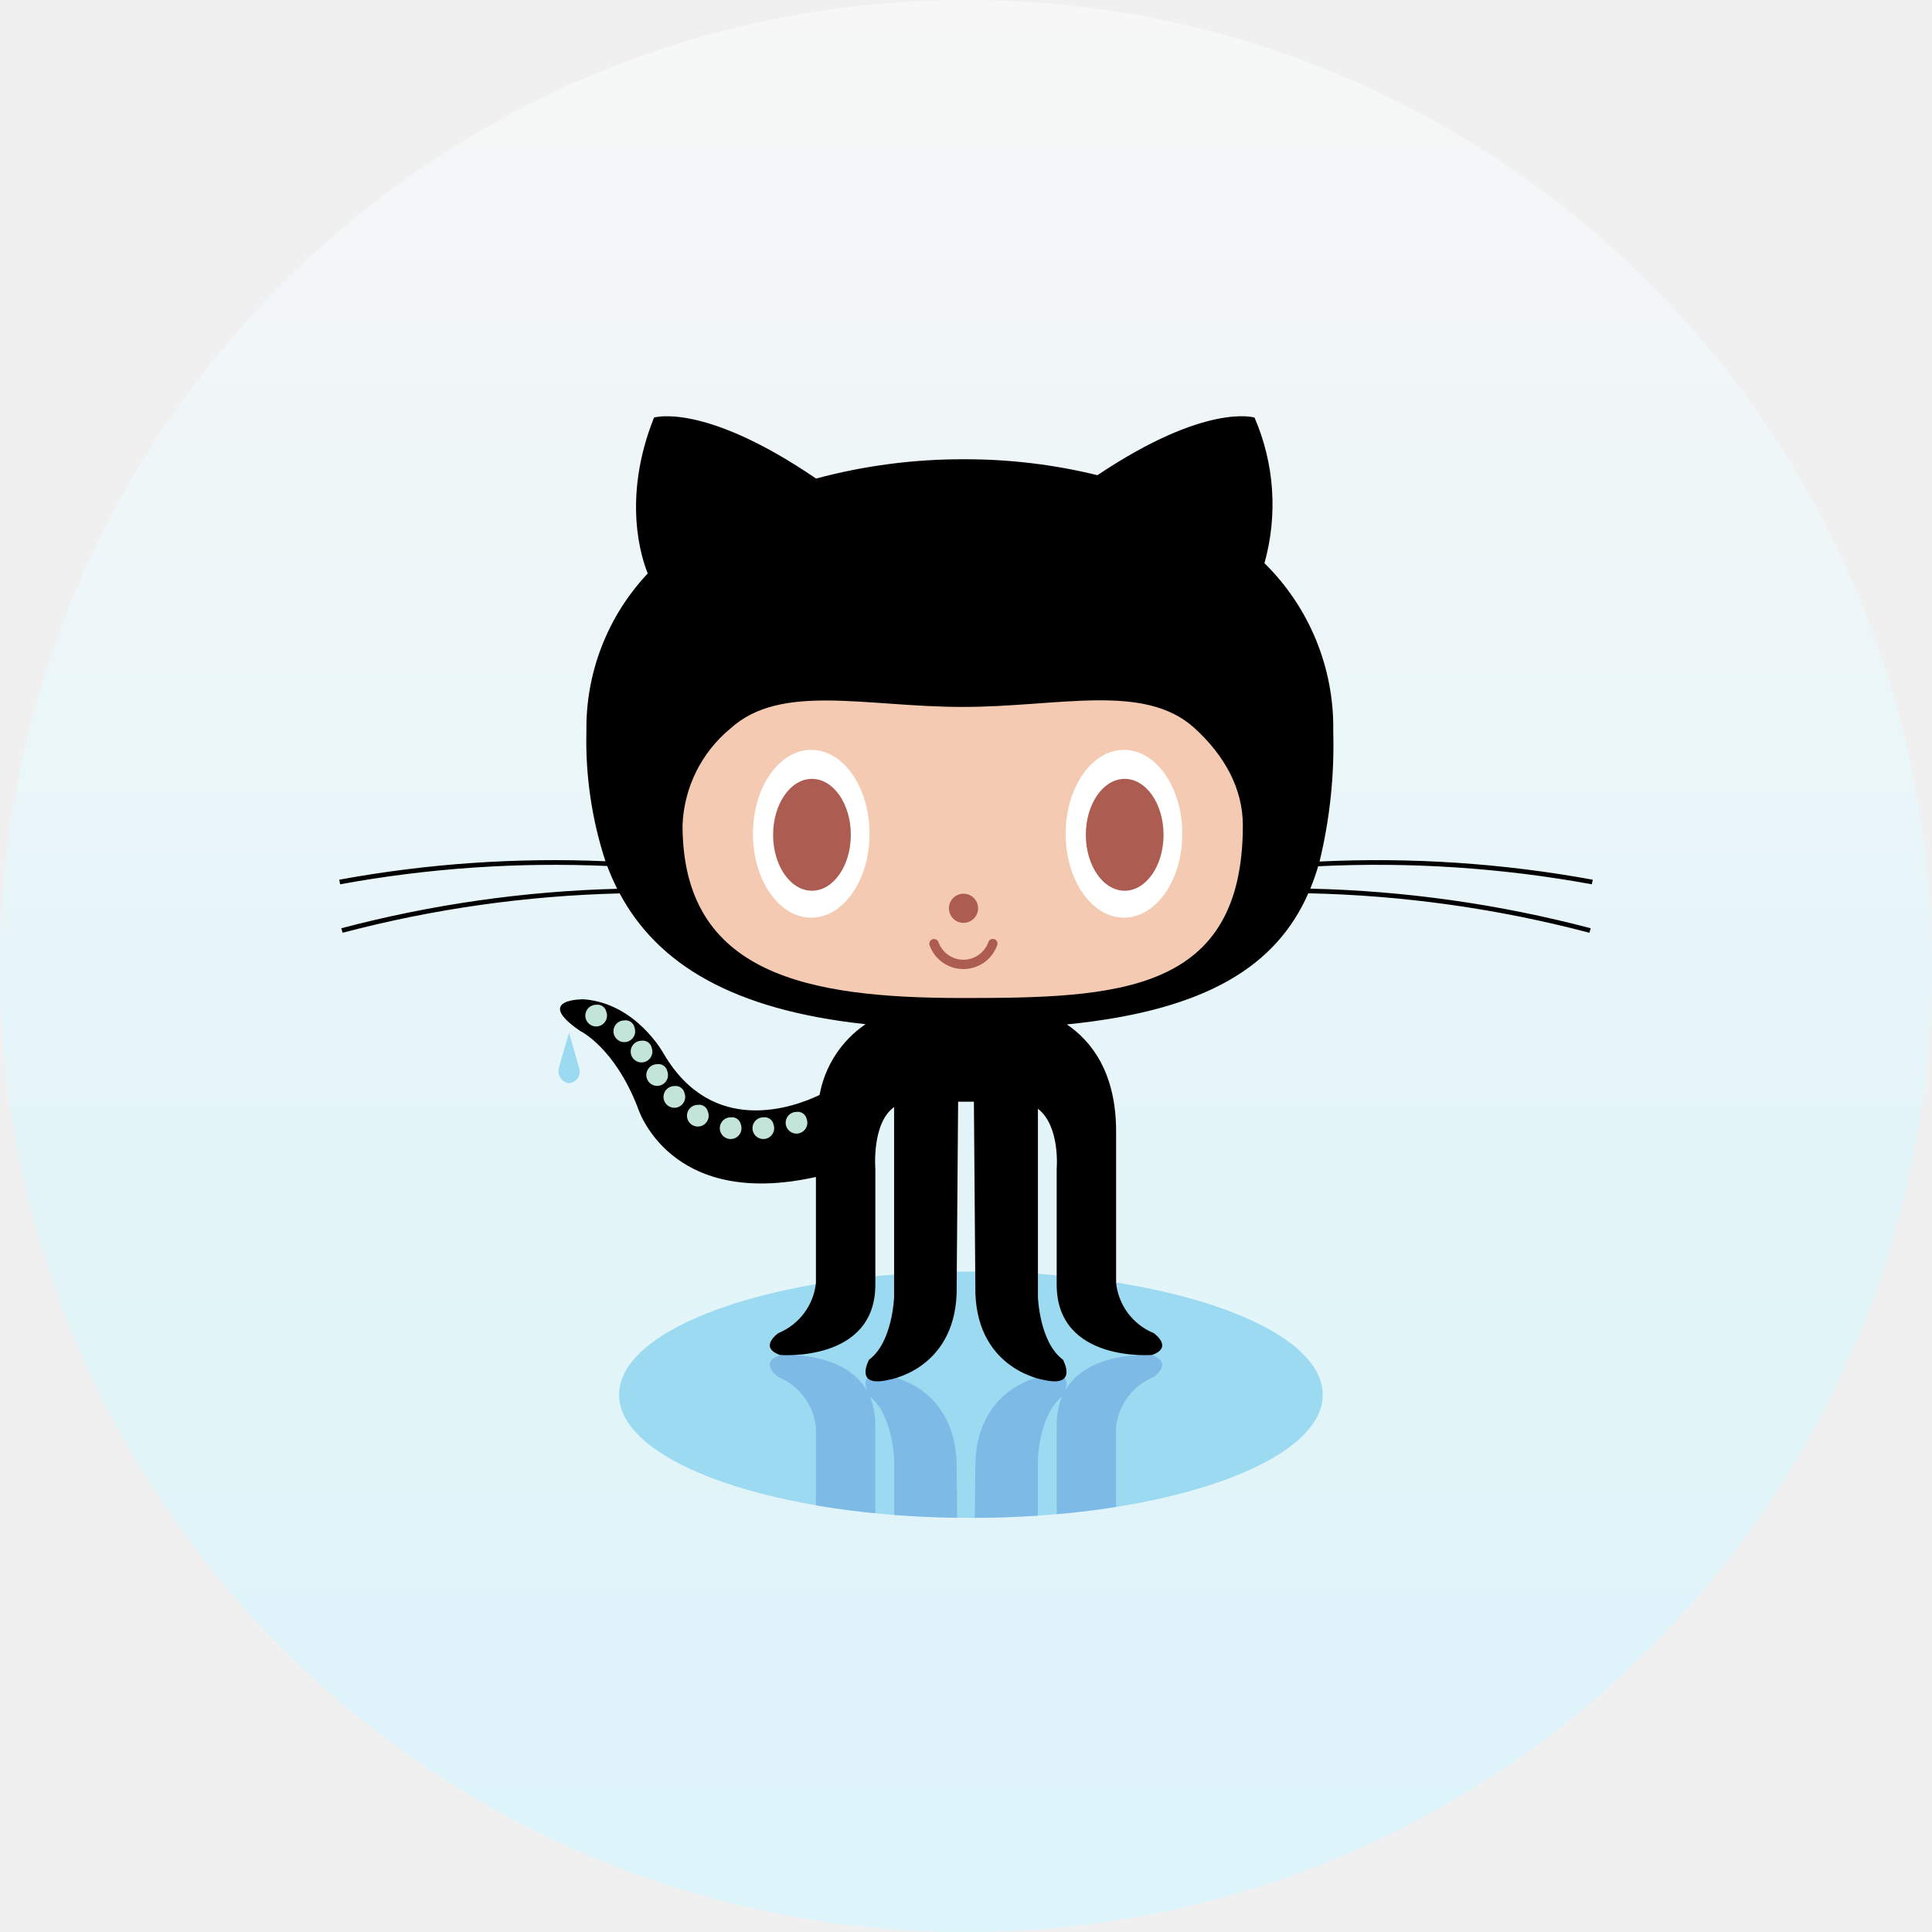
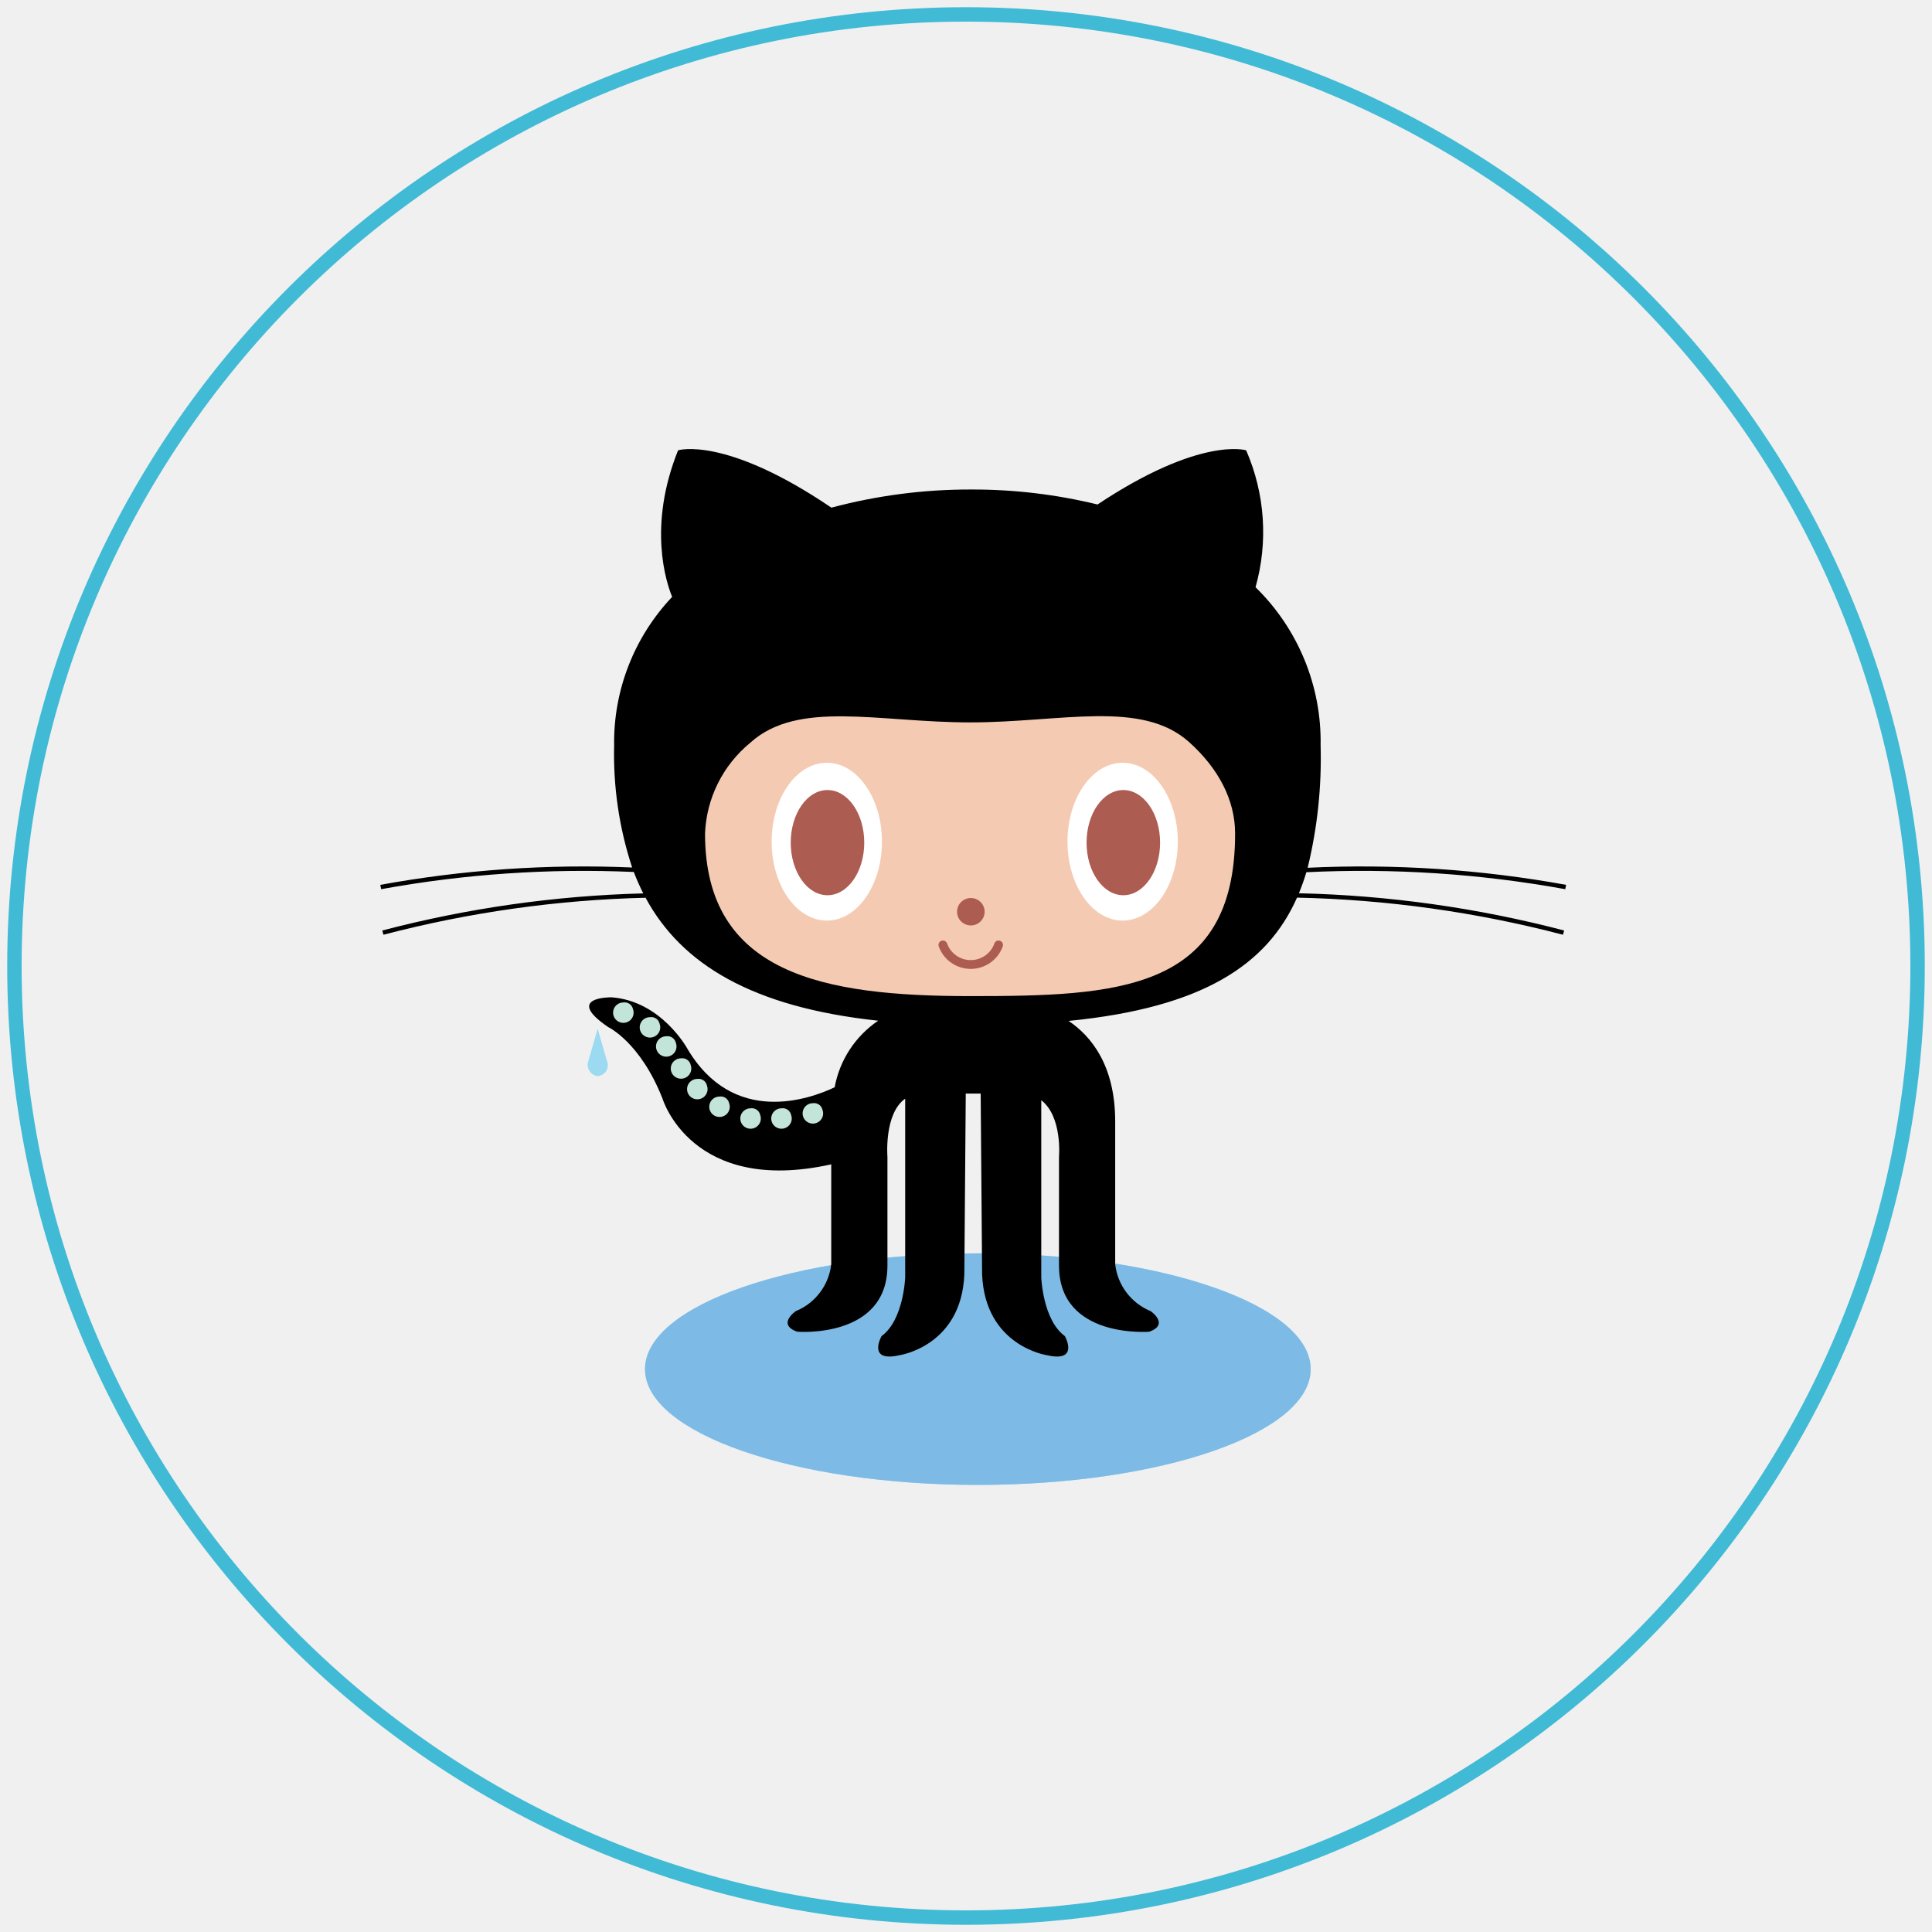
- <svg xmlns="http://www.w3.org/2000/svg" id="Layer_1" data-name="Layer 1" viewBox="0 0 168 168">
-   <defs>
-     <style>
-       .cls-1 {
-         fill: none;
-       }
- 
-       .cls-2 {
-         fill: url(#New_Gradient_Swatch_1);
-       }
- 
-       .cls-3 {
-         fill: #9cdaf1;
-       }
- 
-       .cls-4 {
-         clip-path: url(#clip-path);
-       }
- 
-       .cls-5 {
-         fill: #7dbbe6;
-       }
- 
-       .cls-6 {
-         fill: #f4cbb2;
-       }
- 
-       .cls-7 {
-         fill: #fff;
-       }
- 
-       .cls-8 {
-         fill: #ad5c51;
-       }
- 
-       .cls-9 {
-         fill: #c3e4d8;
-       }
-     </style>
-     <linearGradient id="New_Gradient_Swatch_1" data-name="New Gradient Swatch 1" x1="84" y1="168" x2="84" gradientUnits="userSpaceOnUse">
-       <stop offset="0" stop-color="#dcf4fa" />
-       <stop offset="0.454" stop-color="#e5f5f9" />
-       <stop offset="1" stop-color="#f7f7f7" />
-     </linearGradient>
-     <clipPath id="clip-path" transform="translate(-746.4972 -437.5322)">
-       <path class="cls-1" d="M817.762,577.978a9.506,9.506,0,0,0,3.998,6.156l17.505-.02c2.118-1.438,4.283-4.16,4.283-9.303V561.624a5.32,5.32,0,0,1,3.263-4.35s1.766-1.224-.137-1.903c0,0-8.293-.682-8.293,6.117v10.06s0.328,3.708-1.631,5.234V564.366s0.135-3.942,2.175-5.438c0,0,1.359-2.446-1.631-1.768,0,0-5.71.816-5.981,7.477l-0.131,12.756h-1.373l-0.129-12.756c-0.272-6.662-5.981-7.477-5.981-7.477-2.991-.679-1.631,1.768-1.631,1.768,2.039,1.496,2.175,5.438,2.175,5.438v12.558c-1.96-1.386-1.631-5.376-1.631-5.376v-10.06c0-6.799-8.293-6.117-8.293-6.117-1.904.679-.137,1.903-0.137,1.903a5.32,5.32,0,0,1,3.263,4.35V570.85Z" />
-     </clipPath>
-   </defs>
-   <g>
-     <circle class="cls-2" cx="84" cy="84" r="84" />
-     <g>
-       <path class="cls-3" d="M861.518,558.813c0,5.914-13.698,10.707-30.594,10.707S800.33,564.727,800.33,558.813s13.697-10.708,30.595-10.708,30.594,4.794,30.594,10.708h0Zm0,0" transform="translate(-746.4972 -437.5322)" />
-       <g class="cls-4">
-         <path class="cls-5" d="M861.518,558.813c0,5.914-13.698,10.707-30.594,10.707S800.33,564.727,800.33,558.813s13.697-10.708,30.595-10.708,30.594,4.794,30.594,10.708h0Zm0,0" transform="translate(-746.4972 -437.5322)" />
+ <svg xmlns="http://www.w3.org/2000/svg" width="134px" height="134px" viewBox="0 0 134 134" version="1.1">
+   <defs />
+   <g id="Page-1" stroke="none" stroke-width="1" fill="none" fill-rule="evenodd">
+     <g id="Desktop-HD" transform="translate(-1063, -161)">
+       <g id="github_ic" transform="translate(1064, 162)">
+         <g id="Oval" stroke="#41BAD5">
+           <circle cx="66" cy="66" r="66" />
+         </g>
+         <g id="community_github" transform="translate(25, 30)" fill-rule="nonzero">
+           <g id="Group">
+             <path d="M64.907,63.961 C64.907,68.396 54.571,71.991 41.822,71.991 C29.074,71.991 18.737,68.396 18.737,63.961 C18.737,59.525 29.072,55.929 41.822,55.929 C54.572,55.929 64.907,59.525 64.907,63.961 L64.907,63.961 L64.907,63.961 Z" id="Shape" fill="#9CDAF1" />
+             <path d="M64.907,63.961 C64.907,68.396 54.571,71.991 41.822,71.991 C29.074,71.991 18.737,68.396 18.737,63.961 C18.737,59.525 29.072,55.929 41.822,55.929 C54.572,55.929 64.907,59.525 64.907,63.961 L64.907,63.961 L64.907,63.961 Z" id="Shape" fill="#7DBBE6" />
+             <path d="M15.452,40.347 L14.786,42.655 C14.732,42.867 14.767,43.091 14.884,43.276 C15,43.462 15.188,43.592 15.403,43.637 C15.654,43.636 15.888,43.512 16.029,43.305 C16.169,43.098 16.197,42.836 16.103,42.604 L15.452,40.347 L15.452,40.347 L15.452,40.347 Z" id="Shape" fill="#9CDAF1" />
+             <path d="M82.562,30.672 L82.623,30.372 C76.713,29.298 70.698,28.9 64.697,29.186 C65.374,26.407 65.676,23.551 65.595,20.693 C65.667,16.578 64.035,12.614 61.082,9.729 C61.968,6.583 61.738,3.23 60.431,0.233 C60.431,0.233 57.271,-0.765 50.123,3.99 C47.255,3.291 44.312,2.942 41.359,2.951 C38.086,2.942 34.825,3.366 31.664,4.21 C24.287,-0.792 21.031,0.232 21.031,0.232 C18.905,5.515 20.219,9.427 20.619,10.398 C17.984,13.181 16.541,16.872 16.595,20.693 C16.523,23.568 16.946,26.434 17.844,29.168 C11.995,28.917 6.136,29.321 0.377,30.372 L0.438,30.672 C6.214,29.619 12.092,29.219 17.959,29.479 C18.152,29.985 18.371,30.481 18.616,30.964 C12.502,31.123 6.427,31.987 0.513,33.538 L0.597,33.832 C6.535,32.277 12.636,31.415 18.775,31.266 C21.265,35.879 26.174,38.859 34.908,39.795 C33.321,40.87 32.234,42.533 31.891,44.411 C30.202,45.215 24.855,47.175 21.647,41.69 C21.647,41.69 19.851,38.426 16.414,38.171 C16.414,38.171 13.079,38.12 16.183,40.236 C16.183,40.236 18.415,41.281 19.954,45.208 C19.954,45.208 21.962,51.907 31.653,49.757 L31.653,56.677 C31.496,58.13 30.551,59.382 29.191,59.939 C29.191,59.939 27.857,60.857 29.294,61.366 C29.294,61.366 35.551,61.876 35.551,56.779 L35.551,49.234 C35.551,49.234 35.303,46.241 36.782,45.202 L36.782,57.594 C36.782,57.594 36.68,60.551 35.141,61.672 C35.141,61.672 34.115,63.507 36.372,62.998 C36.372,62.998 40.68,62.386 40.885,57.39 L40.983,44.849 L42.018,44.849 L42.117,57.39 C42.322,62.386 46.63,62.998 46.63,62.998 C48.886,63.507 47.86,61.672 47.86,61.672 C46.322,60.551 46.22,57.594 46.22,57.594 L46.22,45.309 C47.697,46.453 47.45,49.234 47.45,49.234 L47.45,56.779 C47.45,61.876 53.707,61.366 53.707,61.366 C55.143,60.857 53.81,59.939 53.81,59.939 C52.45,59.382 51.505,58.13 51.348,56.677 L51.348,46.786 C51.348,42.93 49.715,40.888 48.117,39.809 C57.431,38.892 61.9,35.902 63.959,31.258 C70.188,31.391 76.379,32.256 82.404,33.832 L82.487,33.538 C76.477,31.965 70.303,31.098 64.09,30.955 C64.287,30.477 64.459,29.99 64.607,29.496 C70.617,29.202 76.642,29.597 82.562,30.672 L82.562,30.672 L82.562,30.672 Z" id="Shape" fill="#000000" />
+             <path d="M56.485,20.478 C58.491,22.285 59.665,24.466 59.665,26.816 C59.665,37.79 51.434,38.088 41.283,38.088 C31.13,38.088 22.9,36.568 22.9,26.816 C22.994,24.367 24.137,22.074 26.039,20.515 C29.344,17.516 34.938,19.104 41.283,19.104 C47.603,19.104 53.176,17.5 56.485,20.478 L56.485,20.478 L56.485,20.478 Z" id="Shape" fill="#F4CBB2" />
+             <path d="M35.17,27.376 C35.17,30.399 33.457,32.849 31.346,32.849 C29.234,32.849 27.52,30.398 27.52,27.376 C27.52,24.354 29.233,21.904 31.346,21.904 C33.458,21.904 35.17,24.354 35.17,27.376 L35.17,27.376 Z" id="Shape" fill="#FFFFFF" />
+             <path d="M33.943,27.445 C33.943,29.459 32.801,31.092 31.393,31.092 C29.984,31.092 28.843,29.459 28.843,27.445 C28.843,25.43 29.984,23.795 31.393,23.795 C32.8,23.795 33.943,25.429 33.943,27.445 L33.943,27.445 Z" id="Shape" fill="#AD5C51" />
+             <path d="M55.69,27.376 C55.69,30.399 53.977,32.849 51.864,32.849 C49.752,32.849 48.04,30.398 48.04,27.376 C48.04,24.354 49.753,21.904 51.864,21.904 C53.976,21.904 55.69,24.354 55.69,27.376 L55.69,27.376 Z" id="Shape" fill="#FFFFFF" />
+             <path d="M54.462,27.445 C54.462,29.459 53.32,31.092 51.912,31.092 C50.504,31.092 49.362,29.459 49.362,27.445 C49.362,25.43 50.504,23.795 51.912,23.795 C53.32,23.795 54.462,25.429 54.462,27.445 L54.462,27.445 Z" id="Shape" fill="#AD5C51" />
+             <path d="M42.293,32.236 C42.293,32.761 41.865,33.187 41.337,33.187 C40.809,33.187 40.38,32.761 40.38,32.236 C40.38,31.711 40.808,31.285 41.337,31.285 C41.59,31.285 41.834,31.385 42.013,31.564 C42.193,31.742 42.293,31.984 42.293,32.236 L42.293,32.236 L42.293,32.236 Z" id="Shape" fill="#AD5C51" />
+             <path d="M39.108,34.64 C39.072,34.537 39.093,34.422 39.164,34.339 C39.236,34.256 39.346,34.217 39.454,34.237 C39.562,34.257 39.652,34.333 39.688,34.436 C39.933,35.128 40.591,35.591 41.329,35.591 C42.067,35.591 42.725,35.128 42.97,34.436 C43.026,34.277 43.202,34.193 43.362,34.25 C43.522,34.306 43.606,34.481 43.549,34.64 C43.217,35.575 42.327,36.201 41.329,36.201 C40.33,36.201 39.441,35.575 39.108,34.64 L39.108,34.64 L39.108,34.64 Z" id="Shape" fill="#AD5C51" />
+             <path d="M17.902,38.987 C18.011,39.277 17.918,39.604 17.673,39.794 C17.427,39.985 17.085,39.994 16.829,39.818 C16.573,39.641 16.462,39.32 16.555,39.025 C16.647,38.729 16.923,38.528 17.234,38.528 C17.544,38.482 17.836,38.683 17.902,38.987 L17.902,38.987 L17.902,38.987 Z" id="Shape" fill="#C3E4D8" />
+             <path d="M19.749,40.006 C19.859,40.296 19.766,40.624 19.521,40.815 C19.275,41.006 18.933,41.016 18.676,40.839 C18.419,40.663 18.308,40.341 18.401,40.045 C18.494,39.749 18.769,39.548 19.081,39.548 C19.39,39.502 19.682,39.703 19.749,40.006 L19.749,40.006 Z" id="Shape" fill="#C3E4D8" />
+             <path d="M20.877,41.333 C20.986,41.623 20.894,41.949 20.648,42.14 C20.402,42.33 20.061,42.339 19.805,42.163 C19.549,41.987 19.438,41.666 19.53,41.37 C19.623,41.075 19.898,40.874 20.21,40.873 C20.519,40.828 20.811,41.029 20.877,41.333 L20.877,41.333 Z" id="Shape" fill="#C3E4D8" />
+             <path d="M21.903,42.862 C22.012,43.152 21.919,43.479 21.673,43.669 C21.427,43.859 21.086,43.869 20.83,43.692 C20.574,43.516 20.463,43.195 20.556,42.899 C20.649,42.604 20.925,42.403 21.236,42.403 C21.545,42.358 21.837,42.558 21.903,42.862 L21.903,42.862 L21.903,42.862 Z" id="Shape" fill="#C3E4D8" />
+             <path d="M23.032,44.29 C23.141,44.58 23.048,44.907 22.802,45.098 C22.557,45.288 22.215,45.297 21.959,45.121 C21.703,44.945 21.592,44.623 21.685,44.328 C21.778,44.032 22.053,43.831 22.365,43.831 C22.674,43.786 22.966,43.986 23.032,44.29 L23.032,44.29 Z" id="Shape" fill="#C3E4D8" />
+             <path d="M24.571,45.513 C24.681,45.803 24.588,46.131 24.343,46.321 C24.097,46.512 23.755,46.522 23.499,46.346 C23.242,46.17 23.131,45.848 23.224,45.552 C23.316,45.257 23.592,45.055 23.904,45.055 C24.213,45.009 24.504,45.21 24.571,45.513 L24.571,45.513 Z" id="Shape" fill="#C3E4D8" />
+             <path d="M26.725,46.33 C26.835,46.62 26.742,46.947 26.496,47.137 C26.25,47.328 25.908,47.337 25.652,47.161 C25.396,46.984 25.285,46.663 25.378,46.367 C25.471,46.071 25.747,45.87 26.058,45.87 C26.368,45.825 26.659,46.026 26.725,46.33 L26.725,46.33 L26.725,46.33 Z" id="Shape" fill="#C3E4D8" />
+             <path d="M28.87,46.33 C28.979,46.62 28.886,46.947 28.64,47.137 C28.395,47.328 28.053,47.337 27.797,47.161 C27.541,46.984 27.429,46.663 27.523,46.367 C27.616,46.071 27.891,45.87 28.203,45.87 C28.512,45.825 28.804,46.026 28.87,46.33 L28.87,46.33 L28.87,46.33 Z" id="Shape" fill="#C3E4D8" />
+             <path d="M31.046,45.975 C31.155,46.265 31.063,46.592 30.817,46.782 C30.571,46.972 30.229,46.982 29.973,46.805 C29.717,46.629 29.606,46.307 29.699,46.012 C29.792,45.716 30.068,45.515 30.379,45.515 C30.688,45.47 30.98,45.671 31.046,45.975 L31.046,45.975 L31.046,45.975 Z" id="Shape" fill="#C3E4D8" />
+           </g>
+         </g>
      </g>
-       <path class="cls-3" d="M795.976,527.328l-0.883,3.077a1.07,1.07,0,0,0,.818,1.309,1.003,1.003,0,0,0,.928-1.377l-0.863-3.009h0Zm0,0" transform="translate(-746.4972 -437.5322)" />
-       <path d="M884.917,514.428l0.081-.4a104.267,104.267,0,0,0-23.757-1.581,42.944,42.944,0,0,0,1.19-11.324,20.014,20.014,0,0,0-5.982-14.619,18.969,18.969,0,0,0-.863-12.662s-4.188-1.33-13.66,5.01a48.198,48.198,0,0,0-11.615-1.385,48.976,48.976,0,0,0-12.85,1.679c-9.776-6.67-14.092-5.304-14.092-5.304-2.817,7.044-1.075,12.259-.546,13.555a19.628,19.628,0,0,0-5.333,13.726,33.702,33.702,0,0,0,1.655,11.3,103.57,103.57,0,0,0-23.149,1.605l0.08,0.4a103.287,103.287,0,0,1,23.222-1.591,20.569,20.569,0,0,0,.87,1.981A104.709,104.709,0,0,0,776.177,518.25l0.111,0.392A104.596,104.596,0,0,1,800.38,515.22c3.3,6.151,9.806,10.124,21.381,11.372a9.508,9.508,0,0,0-3.998,6.156c-2.239,1.071-9.325,3.684-13.577-3.629,0,0-2.38-4.352-6.935-4.692,0,0-4.419-.068-0.306,2.754,0,0,2.957,1.393,4.997,6.63,0,0,2.661,8.931,15.505,6.066v9.226a5.32,5.32,0,0,1-3.263,4.35s-1.768,1.224.137,1.903c0,0,8.293.68,8.293-6.117v-10.06s-0.328-3.99,1.631-5.376v16.523s-0.135,3.942-2.175,5.438c0,0-1.36,2.446,1.631,1.768,0,0,5.71-.816,5.981-7.477l0.13-16.721h1.372l0.131,16.721c0.272,6.662,5.981,7.477,5.981,7.477,2.99,0.679,1.631-1.768,1.631-1.768-2.039-1.496-2.175-5.438-2.175-5.438V533.944c1.959,1.525,1.631,5.234,1.631,5.234v10.06c0,6.797,8.293,6.117,8.293,6.117,1.903-.679.137-1.903,0.137-1.903a5.32,5.32,0,0,1-3.263-4.35V535.914c0-5.142-2.165-7.865-4.283-9.303,12.344-1.224,18.267-5.21,20.997-11.402a104.928,104.928,0,0,1,24.444,3.433l0.11-.392a105.275,105.275,0,0,0-24.381-3.445,20.428,20.428,0,0,0,.685-1.946,104.016,104.016,0,0,1,23.796,1.568h0Zm0,0" transform="translate(-746.4972 -437.5322)" />
-       <path class="cls-6" d="M850.357,500.837c2.659,2.409,4.214,5.317,4.214,8.451,0,14.632-10.908,15.028-24.361,15.028-13.456,0-24.362-2.026-24.362-15.028a11.456,11.456,0,0,1,4.16-8.402c4.38-3.998,11.793-1.881,20.203-1.881,8.376,0,15.761-2.138,20.148,1.832h0Zm0,0" transform="translate(-746.4972 -437.5322)" />
-       <path class="cls-7" d="M822.108,510.034c0,4.03-2.27,7.297-5.069,7.297s-5.07-3.267-5.07-7.297,2.27-7.295,5.07-7.295,5.069,3.265,5.069,7.295h0Zm0,0" transform="translate(-746.4972 -437.5322)" />
-       <path class="cls-8" d="M820.482,510.125c0,2.686-1.514,4.863-3.38,4.863-1.867,0-3.379-2.177-3.379-4.863s1.512-4.866,3.379-4.866c1.865,0,3.38,2.178,3.38,4.866h0Zm0,0" transform="translate(-746.4972 -437.5322)" />
-       <path class="cls-7" d="M849.303,510.034c0,4.03-2.27,7.297-5.07,7.297s-5.069-3.267-5.069-7.297,2.27-7.295,5.069-7.295,5.07,3.265,5.07,7.295h0Zm0,0" transform="translate(-746.4972 -437.5322)" />
-       <path class="cls-8" d="M847.676,510.125c0,2.686-1.513,4.863-3.379,4.863s-3.38-2.177-3.38-4.863,1.514-4.866,3.38-4.866,3.379,2.178,3.379,4.866h0Zm0,0" transform="translate(-746.4972 -437.5322)" />
-       <path class="cls-8" d="M831.549,516.514a1.268,1.268,0,1,1-1.268-1.268,1.268,1.268,0,0,1,1.268,1.268h0Zm0,0" transform="translate(-746.4972 -437.5322)" />
-       <path class="cls-8" d="M827.327,519.718a0.408,0.408,0,0,1,.769-0.272,2.305,2.305,0,0,0,4.349,0,0.407,0.407,0,0,1,.768.272,3.121,3.121,0,0,1-5.886,0h0Zm0,0" transform="translate(-746.4972 -437.5322)" />
-       <path class="cls-9" d="M799.222,525.515a0.944,0.944,0,1,1-.884-0.613,0.787,0.787,0,0,1,.884.613h0Zm0,0" transform="translate(-746.4972 -437.5322)" />
-       <path class="cls-9" d="M801.67,526.874a0.945,0.945,0,1,1-.884-0.611,0.787,0.787,0,0,1,.884.611h0Zm0,0" transform="translate(-746.4972 -437.5322)" />
-       <path class="cls-9" d="M803.166,528.643a0.944,0.944,0,1,1-.884-0.613,0.787,0.787,0,0,1,.884.613h0Zm0,0" transform="translate(-746.4972 -437.5322)" />
-       <path class="cls-9" d="M804.525,530.682a0.944,0.944,0,1,1-.883-0.613,0.786,0.786,0,0,1,.883.613h0Zm0,0" transform="translate(-746.4972 -437.5322)" />
-       <path class="cls-9" d="M806.021,532.586a0.944,0.944,0,1,1-.884-0.613,0.787,0.787,0,0,1,.884.613h0Zm0,0" transform="translate(-746.4972 -437.5322)" />
-       <path class="cls-9" d="M808.061,534.217a0.944,0.944,0,1,1-.884-0.611,0.787,0.787,0,0,1,.884.611h0Zm0,0" transform="translate(-746.4972 -437.5322)" />
-       <path class="cls-9" d="M810.916,535.305a0.944,0.944,0,1,1-.884-0.613,0.787,0.787,0,0,1,.884.613h0Zm0,0" transform="translate(-746.4972 -437.5322)" />
-       <path class="cls-9" d="M813.758,535.305a0.944,0.944,0,1,1-.884-0.613,0.787,0.787,0,0,1,.884.613h0Zm0,0" transform="translate(-746.4972 -437.5322)" />
-       <path class="cls-9" d="M816.642,534.832a0.944,0.944,0,1,1-.884-0.613,0.787,0.787,0,0,1,.884.613h0Zm0,0" transform="translate(-746.4972 -437.5322)" />
    </g>
  </g>
</svg>
